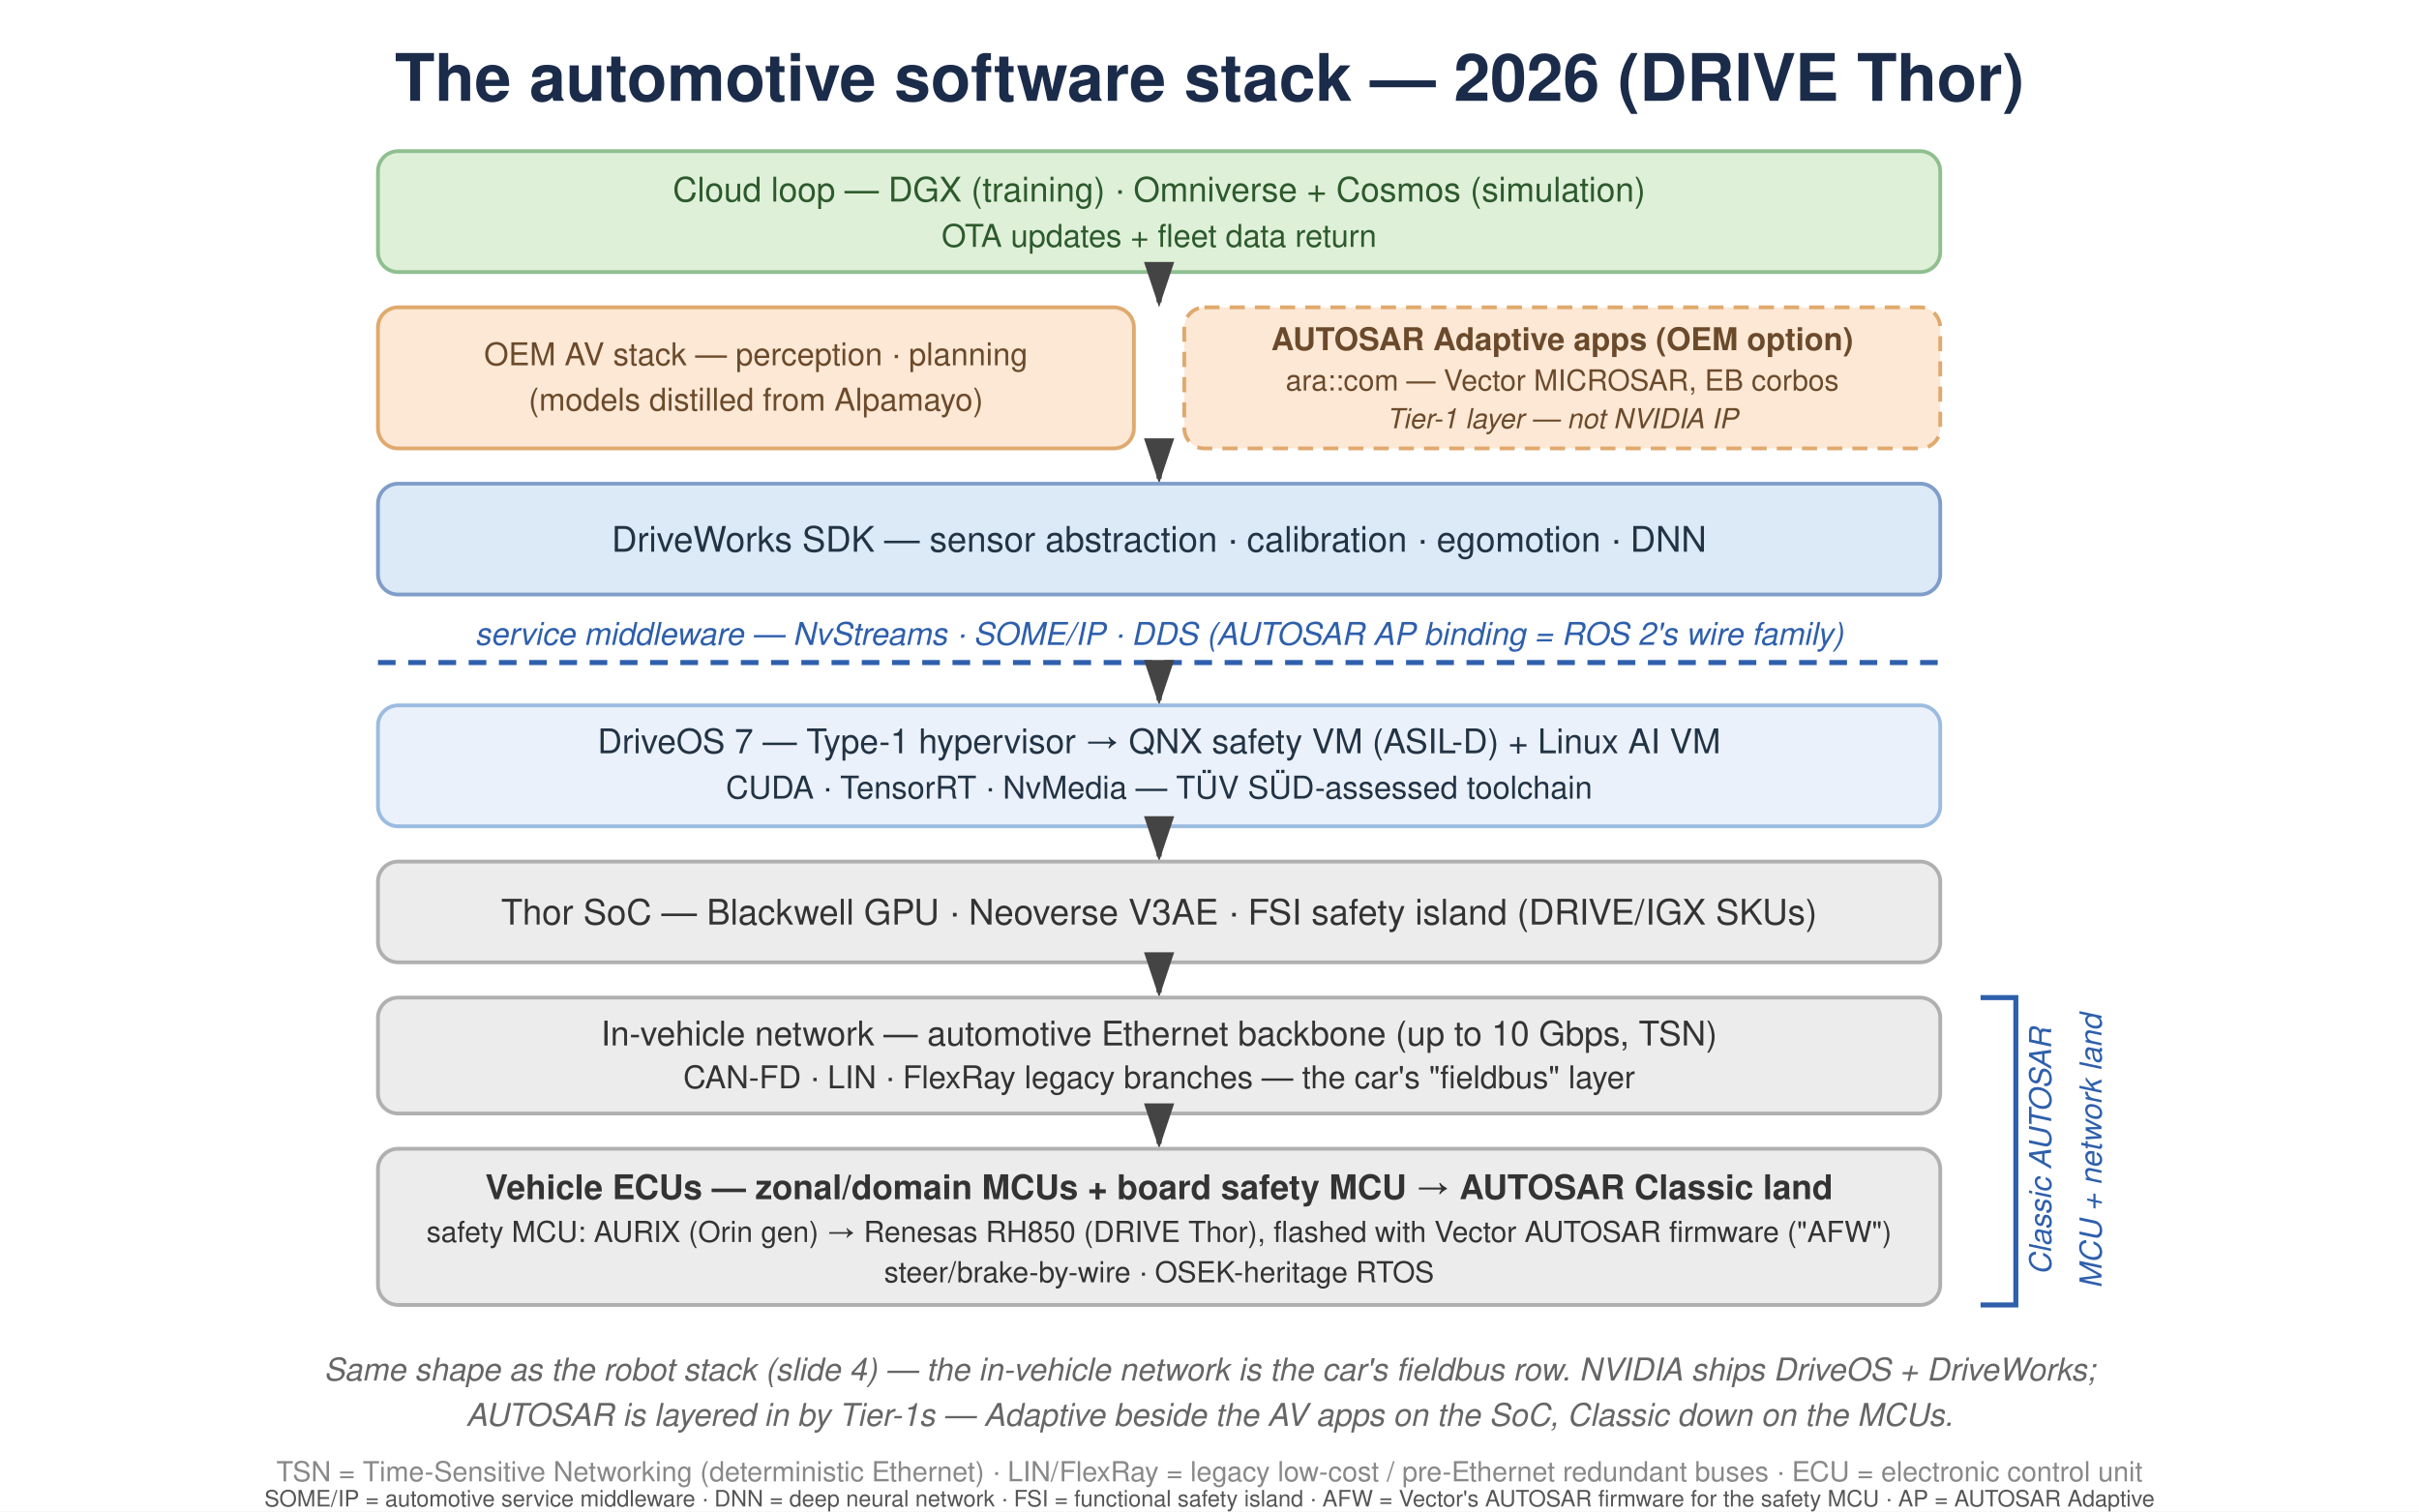
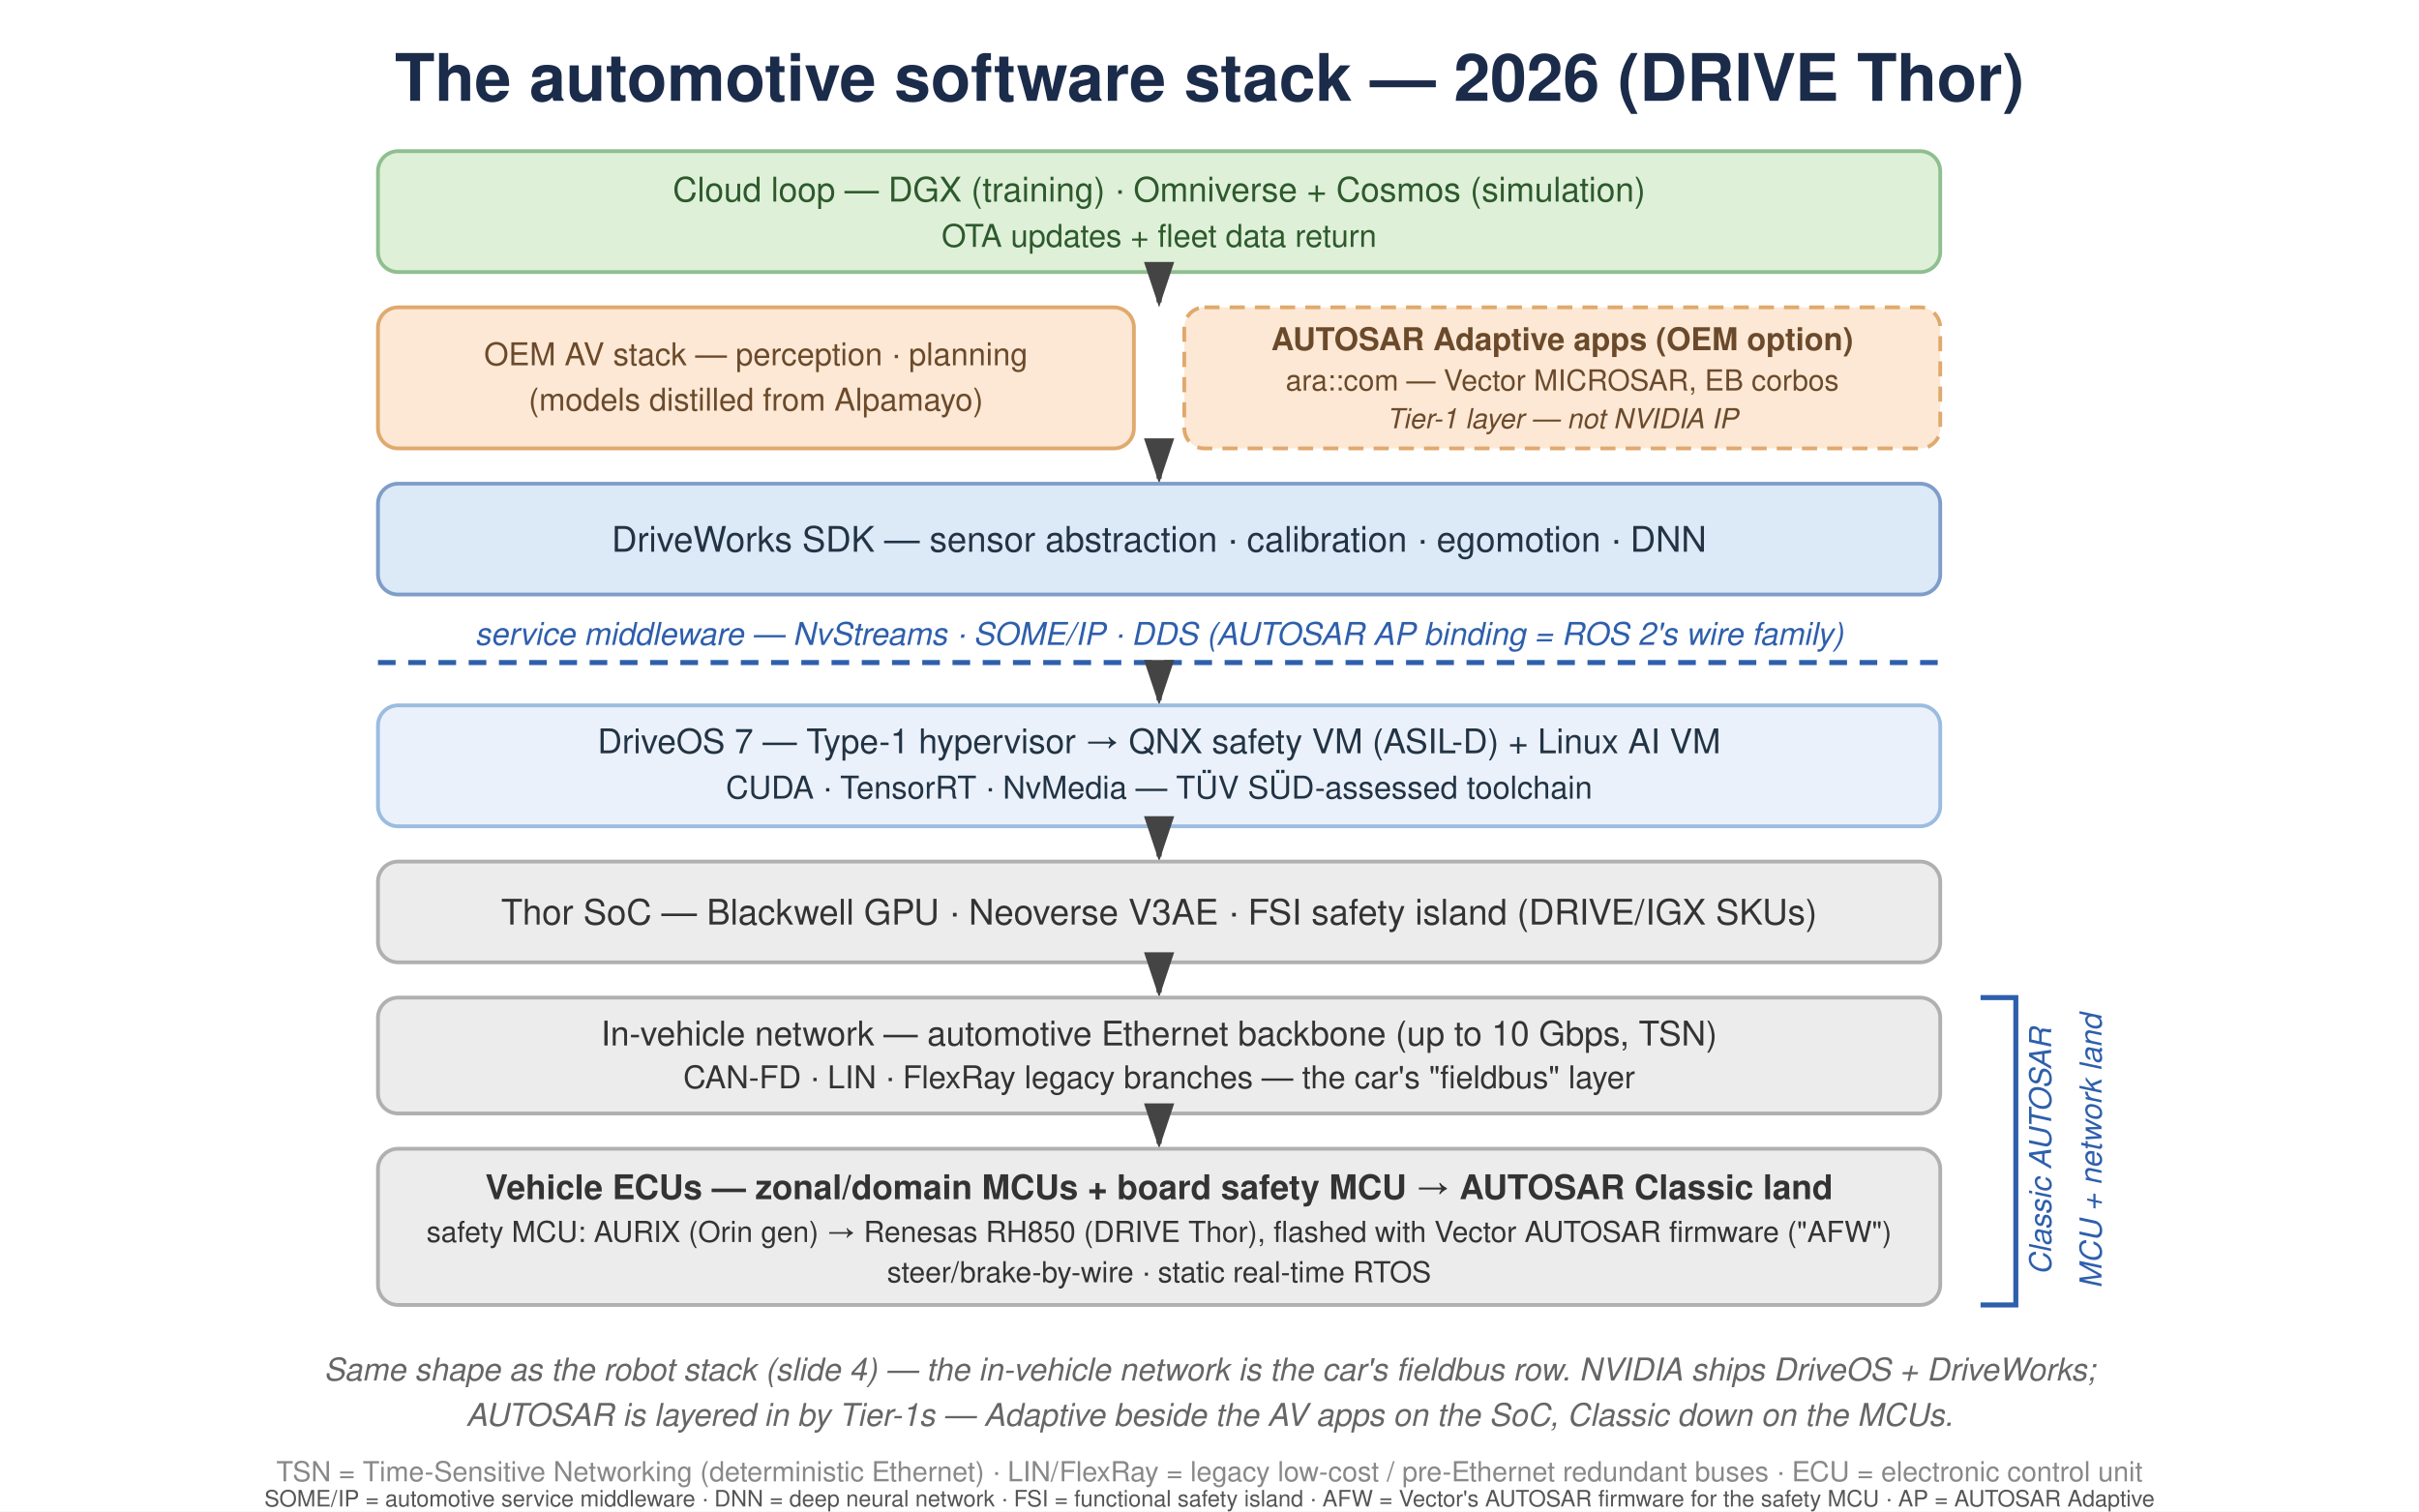
<svg xmlns="http://www.w3.org/2000/svg" viewBox="0 0 960 600" width="960" height="600" font-family="Helvetica, Arial, sans-serif">
  <rect x="0" y="0" width="960" height="600" fill="#ffffff" />
  <defs>
    <marker id="arr" markerWidth="10" markerHeight="10" refX="8" refY="3" orient="auto" markerUnits="strokeWidth">
      <path d="M0,0 L9,3 L0,6 z" fill="#444" />
    </marker>
  </defs>
  <text x="480" y="40" text-anchor="middle" font-size="26" font-weight="700" fill="#1b2b4a">The automotive software stack — 2026 (DRIVE Thor)</text>
  <rect x="150" y="60" width="620" height="48" rx="8" fill="#DFF0D8" stroke="#8FBF8F" stroke-width="1.5" />
  <text x="460" y="80" text-anchor="middle" font-size="13.5" fill="#2d5a2d">Cloud loop — DGX (training) · Omniverse + Cosmos (simulation)</text>
  <text x="460" y="98" text-anchor="middle" font-size="12.5" fill="#2d5a2d">OTA updates + fleet data return</text>
  <line x1="460" y1="108" x2="460" y2="120" stroke="#444" stroke-width="2" marker-end="url(#arr)" />
  <rect x="150" y="122" width="300" height="56" rx="8" fill="#FCE8D5" stroke="#E0A96D" stroke-width="1.5" />
  <text x="300" y="145" text-anchor="middle" font-size="12.5" fill="#6B4A2B">OEM AV stack — perception · planning</text>
  <text x="300" y="163" text-anchor="middle" font-size="12.5" fill="#6B4A2B">(models distilled from Alpamayo)</text>
  <rect x="470" y="122" width="300" height="56" rx="8" fill="#FCE8D5" stroke="#E0A96D" stroke-width="1.5" stroke-dasharray="6,4" />
  <text x="620" y="139" text-anchor="middle" font-size="12.5" font-weight="700" fill="#6B4A2B">AUTOSAR Adaptive apps (OEM option)</text>
  <text x="620" y="155" text-anchor="middle" font-size="11.5" fill="#6B4A2B">ara::com — Vector MICROSAR, EB corbos</text>
  <text x="620" y="170" text-anchor="middle" font-size="11" font-style="italic" fill="#6B4A2B">Tier-1 layer — not NVIDIA IP</text>
  <line x1="460" y1="178" x2="460" y2="190" stroke="#444" stroke-width="2" marker-end="url(#arr)" />
  <rect x="150" y="192" width="620" height="44" rx="8" fill="#DCE9F7" stroke="#7f9dc9" stroke-width="1.5" />
  <text x="460" y="219" text-anchor="middle" font-size="14" fill="#223344">DriveWorks SDK — sensor abstraction · calibration · egomotion · DNN</text>
  <text x="460" y="256" text-anchor="middle" font-size="12.5" font-style="italic" fill="#2E5FAC">service middleware — NvStreams · SOME/IP · DDS (AUTOSAR AP binding = ROS 2's wire family)</text>
  <line x1="150" y1="263" x2="770" y2="263" stroke="#2E5FAC" stroke-width="2" stroke-dasharray="7,5" />
  <line x1="460" y1="266" x2="460" y2="278" stroke="#444" stroke-width="2" marker-end="url(#arr)" />
  <rect x="150" y="280" width="620" height="48" rx="8" fill="#EAF1FB" stroke="#9BBCE0" stroke-width="1.5" />
  <text x="460" y="299" text-anchor="middle" font-size="13.5" fill="#234">DriveOS 7 — Type-1 hypervisor → QNX safety VM (ASIL-D) + Linux AI VM</text>
  <text x="460" y="317" text-anchor="middle" font-size="12.5" fill="#234">CUDA · TensorRT · NvMedia — TÜV SÜD-assessed toolchain</text>
  <line x1="460" y1="328" x2="460" y2="340" stroke="#444" stroke-width="2" marker-end="url(#arr)" />
  <rect x="150" y="342" width="620" height="40" rx="8" fill="#ECECEC" stroke="#B0B0B0" stroke-width="1.5" />
  <text x="460" y="367" text-anchor="middle" font-size="14" fill="#333">Thor SoC — Blackwell GPU · Neoverse V3AE · FSI safety island (DRIVE/IGX SKUs)</text>
  <line x1="460" y1="382" x2="460" y2="394" stroke="#444" stroke-width="2" marker-end="url(#arr)" />
  <rect x="150" y="396" width="620" height="46" rx="8" fill="#ECECEC" stroke="#B0B0B0" stroke-width="1.5" />
  <text x="460" y="415" text-anchor="middle" font-size="13.5" fill="#333">In-vehicle network — automotive Ethernet backbone (up to 10 Gbps, TSN)</text>
  <text x="460" y="432" text-anchor="middle" font-size="12.5" fill="#333">CAN-FD · LIN · FlexRay legacy branches — the car's "fieldbus" layer</text>
  <line x1="460" y1="442" x2="460" y2="454" stroke="#444" stroke-width="2" marker-end="url(#arr)" />
  <rect x="150" y="456" width="620" height="62" rx="8" fill="#ECECEC" stroke="#B0B0B0" stroke-width="1.5" />
  <text x="460" y="476" text-anchor="middle" font-size="13.5" font-weight="700" fill="#333">Vehicle ECUs — zonal/domain MCUs + board safety MCU → AUTOSAR Classic land</text>
  <text x="460" y="493" text-anchor="middle" font-size="11.5" fill="#333">safety MCU: AURIX (Orin gen) → Renesas RH850 (DRIVE Thor), flashed with Vector AUTOSAR firmware ("AFW")</text>
-   <text x="460" y="509" text-anchor="middle" font-size="11.5" fill="#333">steer/brake-by-wire · OSEK-heritage RTOS</text>
+   <text x="460" y="509" text-anchor="middle" font-size="11.5" fill="#333">steer/brake-by-wire · static real-time RTOS</text>
  <path d="M 786,396 L 800,396 L 800,518 L 786,518" fill="none" stroke="#2E5FAC" stroke-width="2" />
  <text x="814" y="457" text-anchor="middle" font-size="12" font-style="italic" fill="#2E5FAC" transform="rotate(-90 814 457)">Classic AUTOSAR</text>
  <text x="834" y="457" text-anchor="middle" font-size="12" font-style="italic" fill="#2E5FAC" transform="rotate(-90 834 457)">MCU + network land</text>
  <text x="480" y="548" text-anchor="middle" font-size="12.5" font-style="italic" fill="#666">Same shape as the robot stack (slide 4) — the in-vehicle network is the car's fieldbus row. NVIDIA ships DriveOS + DriveWorks;</text>
  <text x="480" y="566" text-anchor="middle" font-size="12.5" font-style="italic" fill="#666">AUTOSAR is layered in by Tier-1s — Adaptive beside the AV apps on the SoC, Classic down on the MCUs.</text>
  <text x="480" y="588" text-anchor="middle" font-size="11" fill="#888">TSN = Time-Sensitive Networking (deterministic Ethernet) · LIN/FlexRay = legacy low-cost / pre-Ethernet redundant buses · ECU = electronic control unit</text>
  <text x="480" y="598" text-anchor="middle" font-size="9" fill="#555555">SOME/IP = automotive service middleware · DNN = deep neural network · FSI = functional safety island · AFW = Vector's AUTOSAR firmware for the safety MCU · AP = AUTOSAR Adaptive</text>
</svg>
